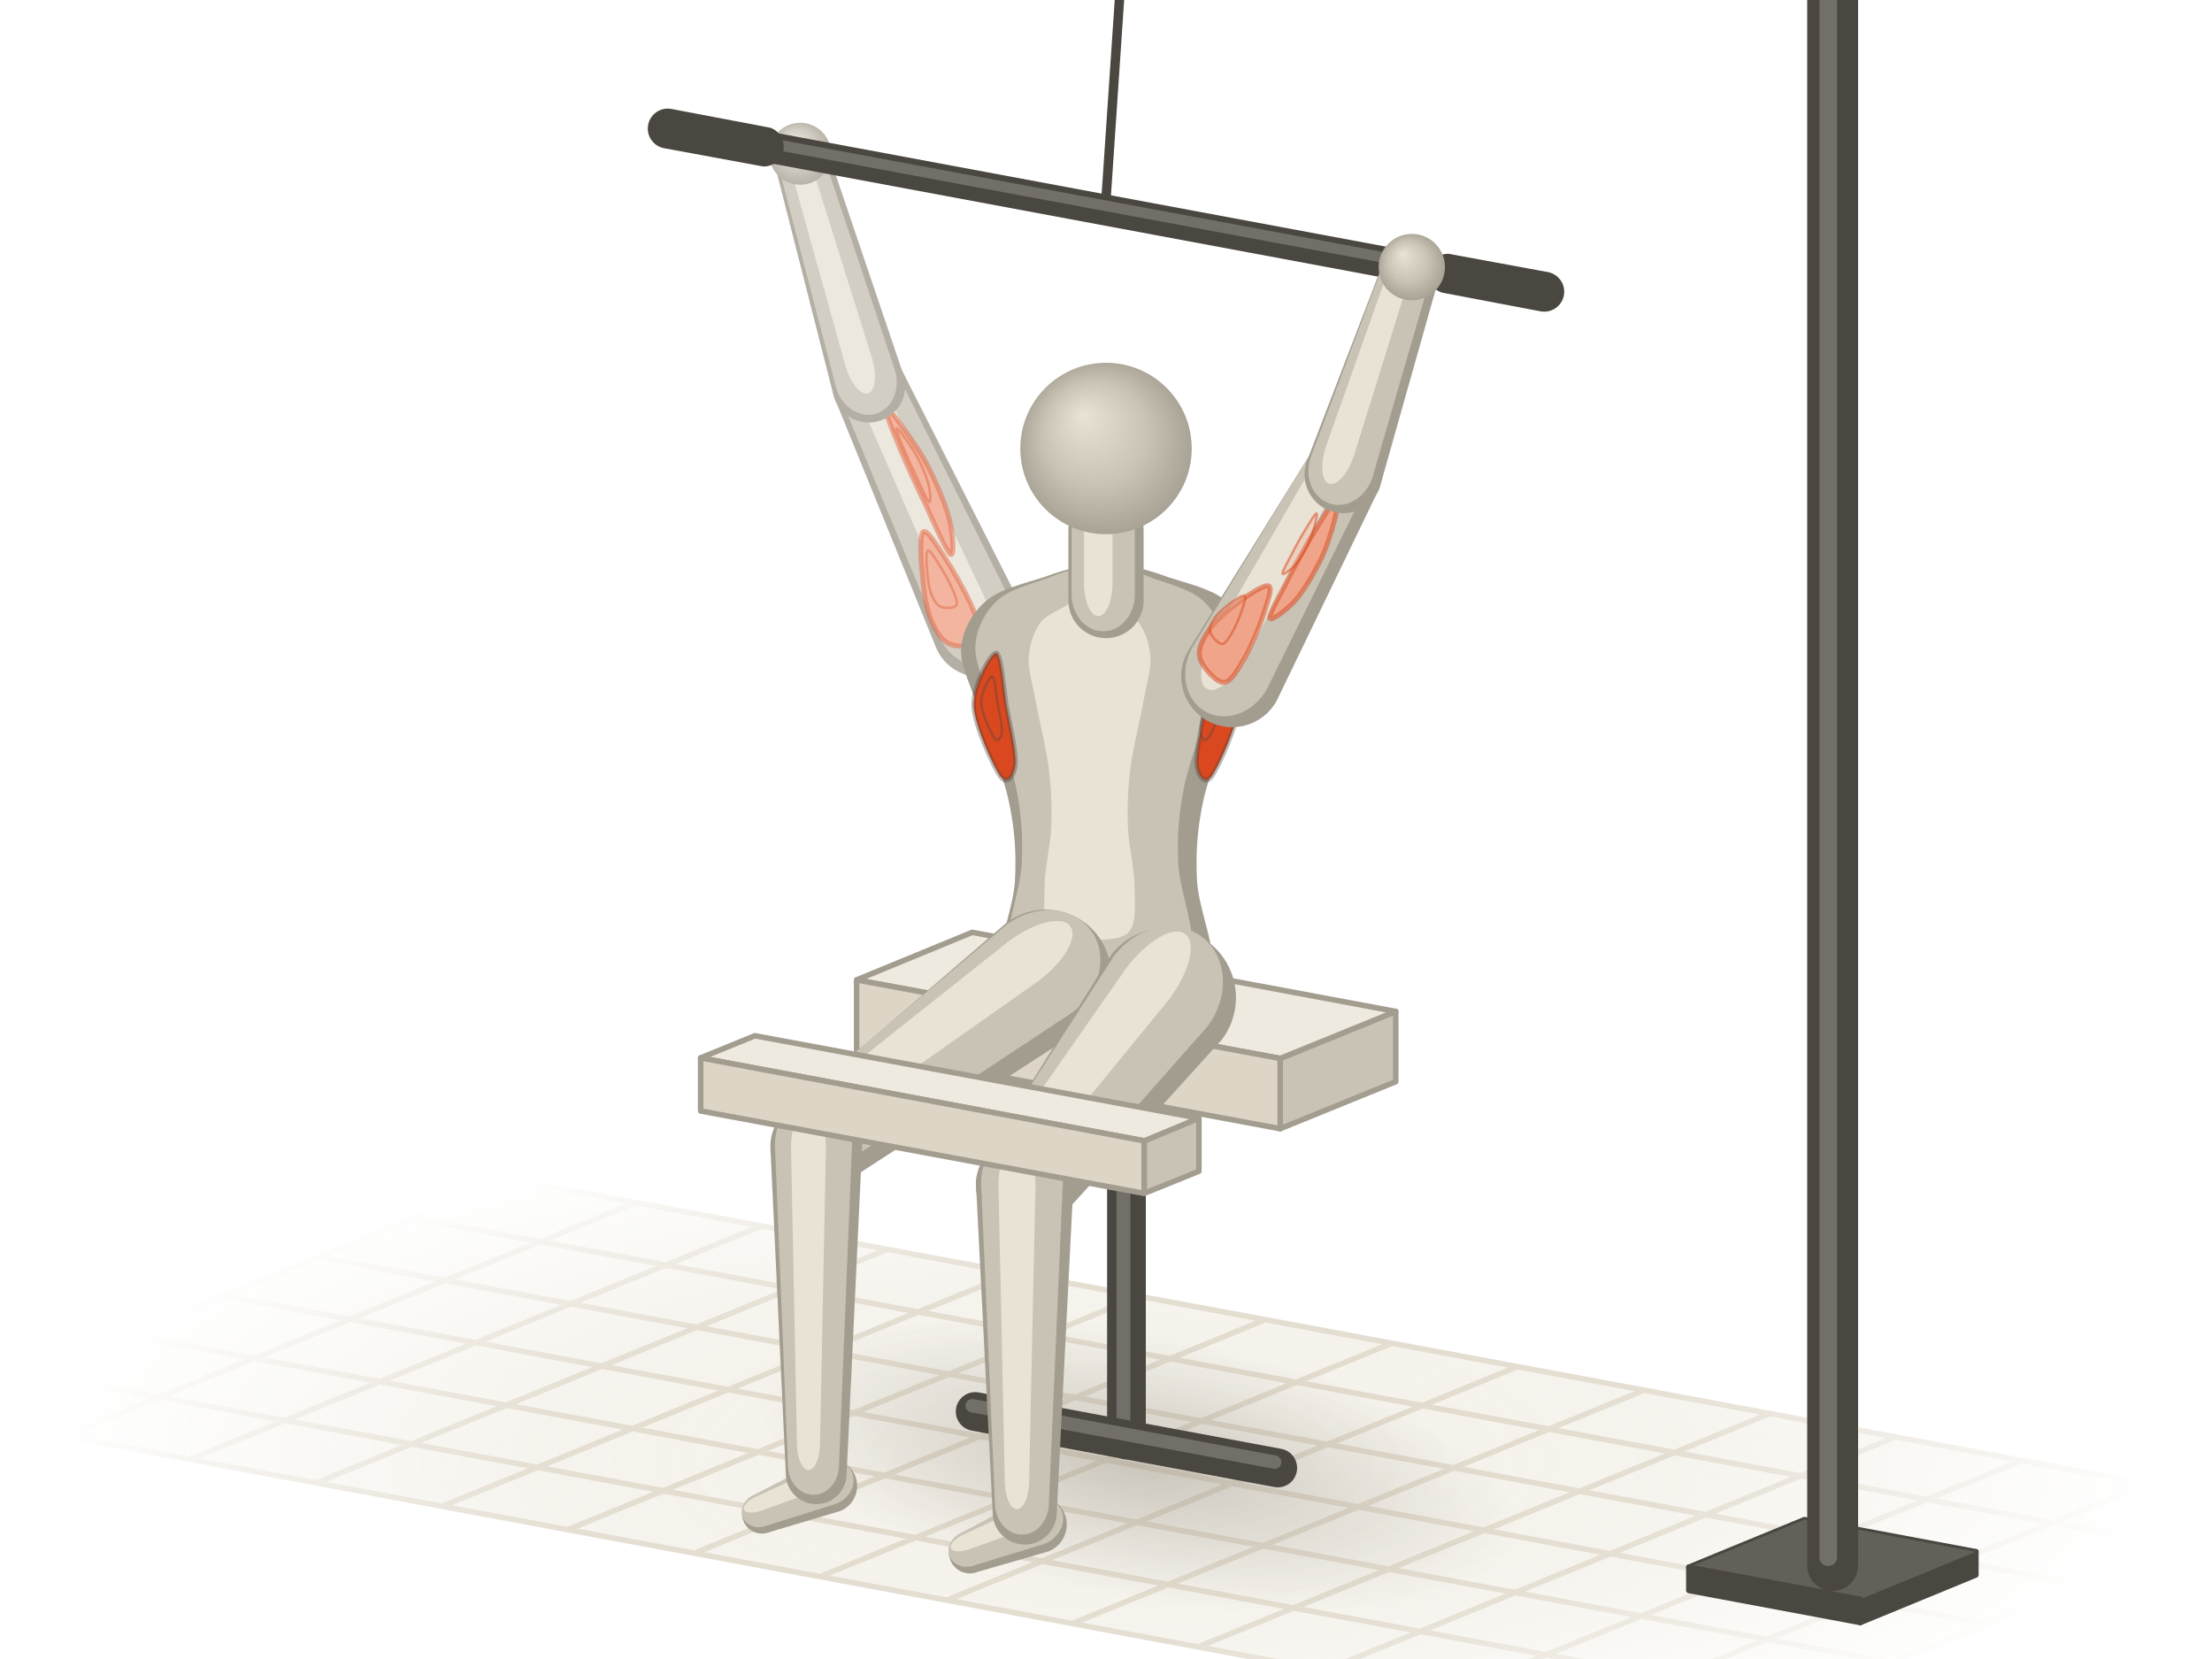
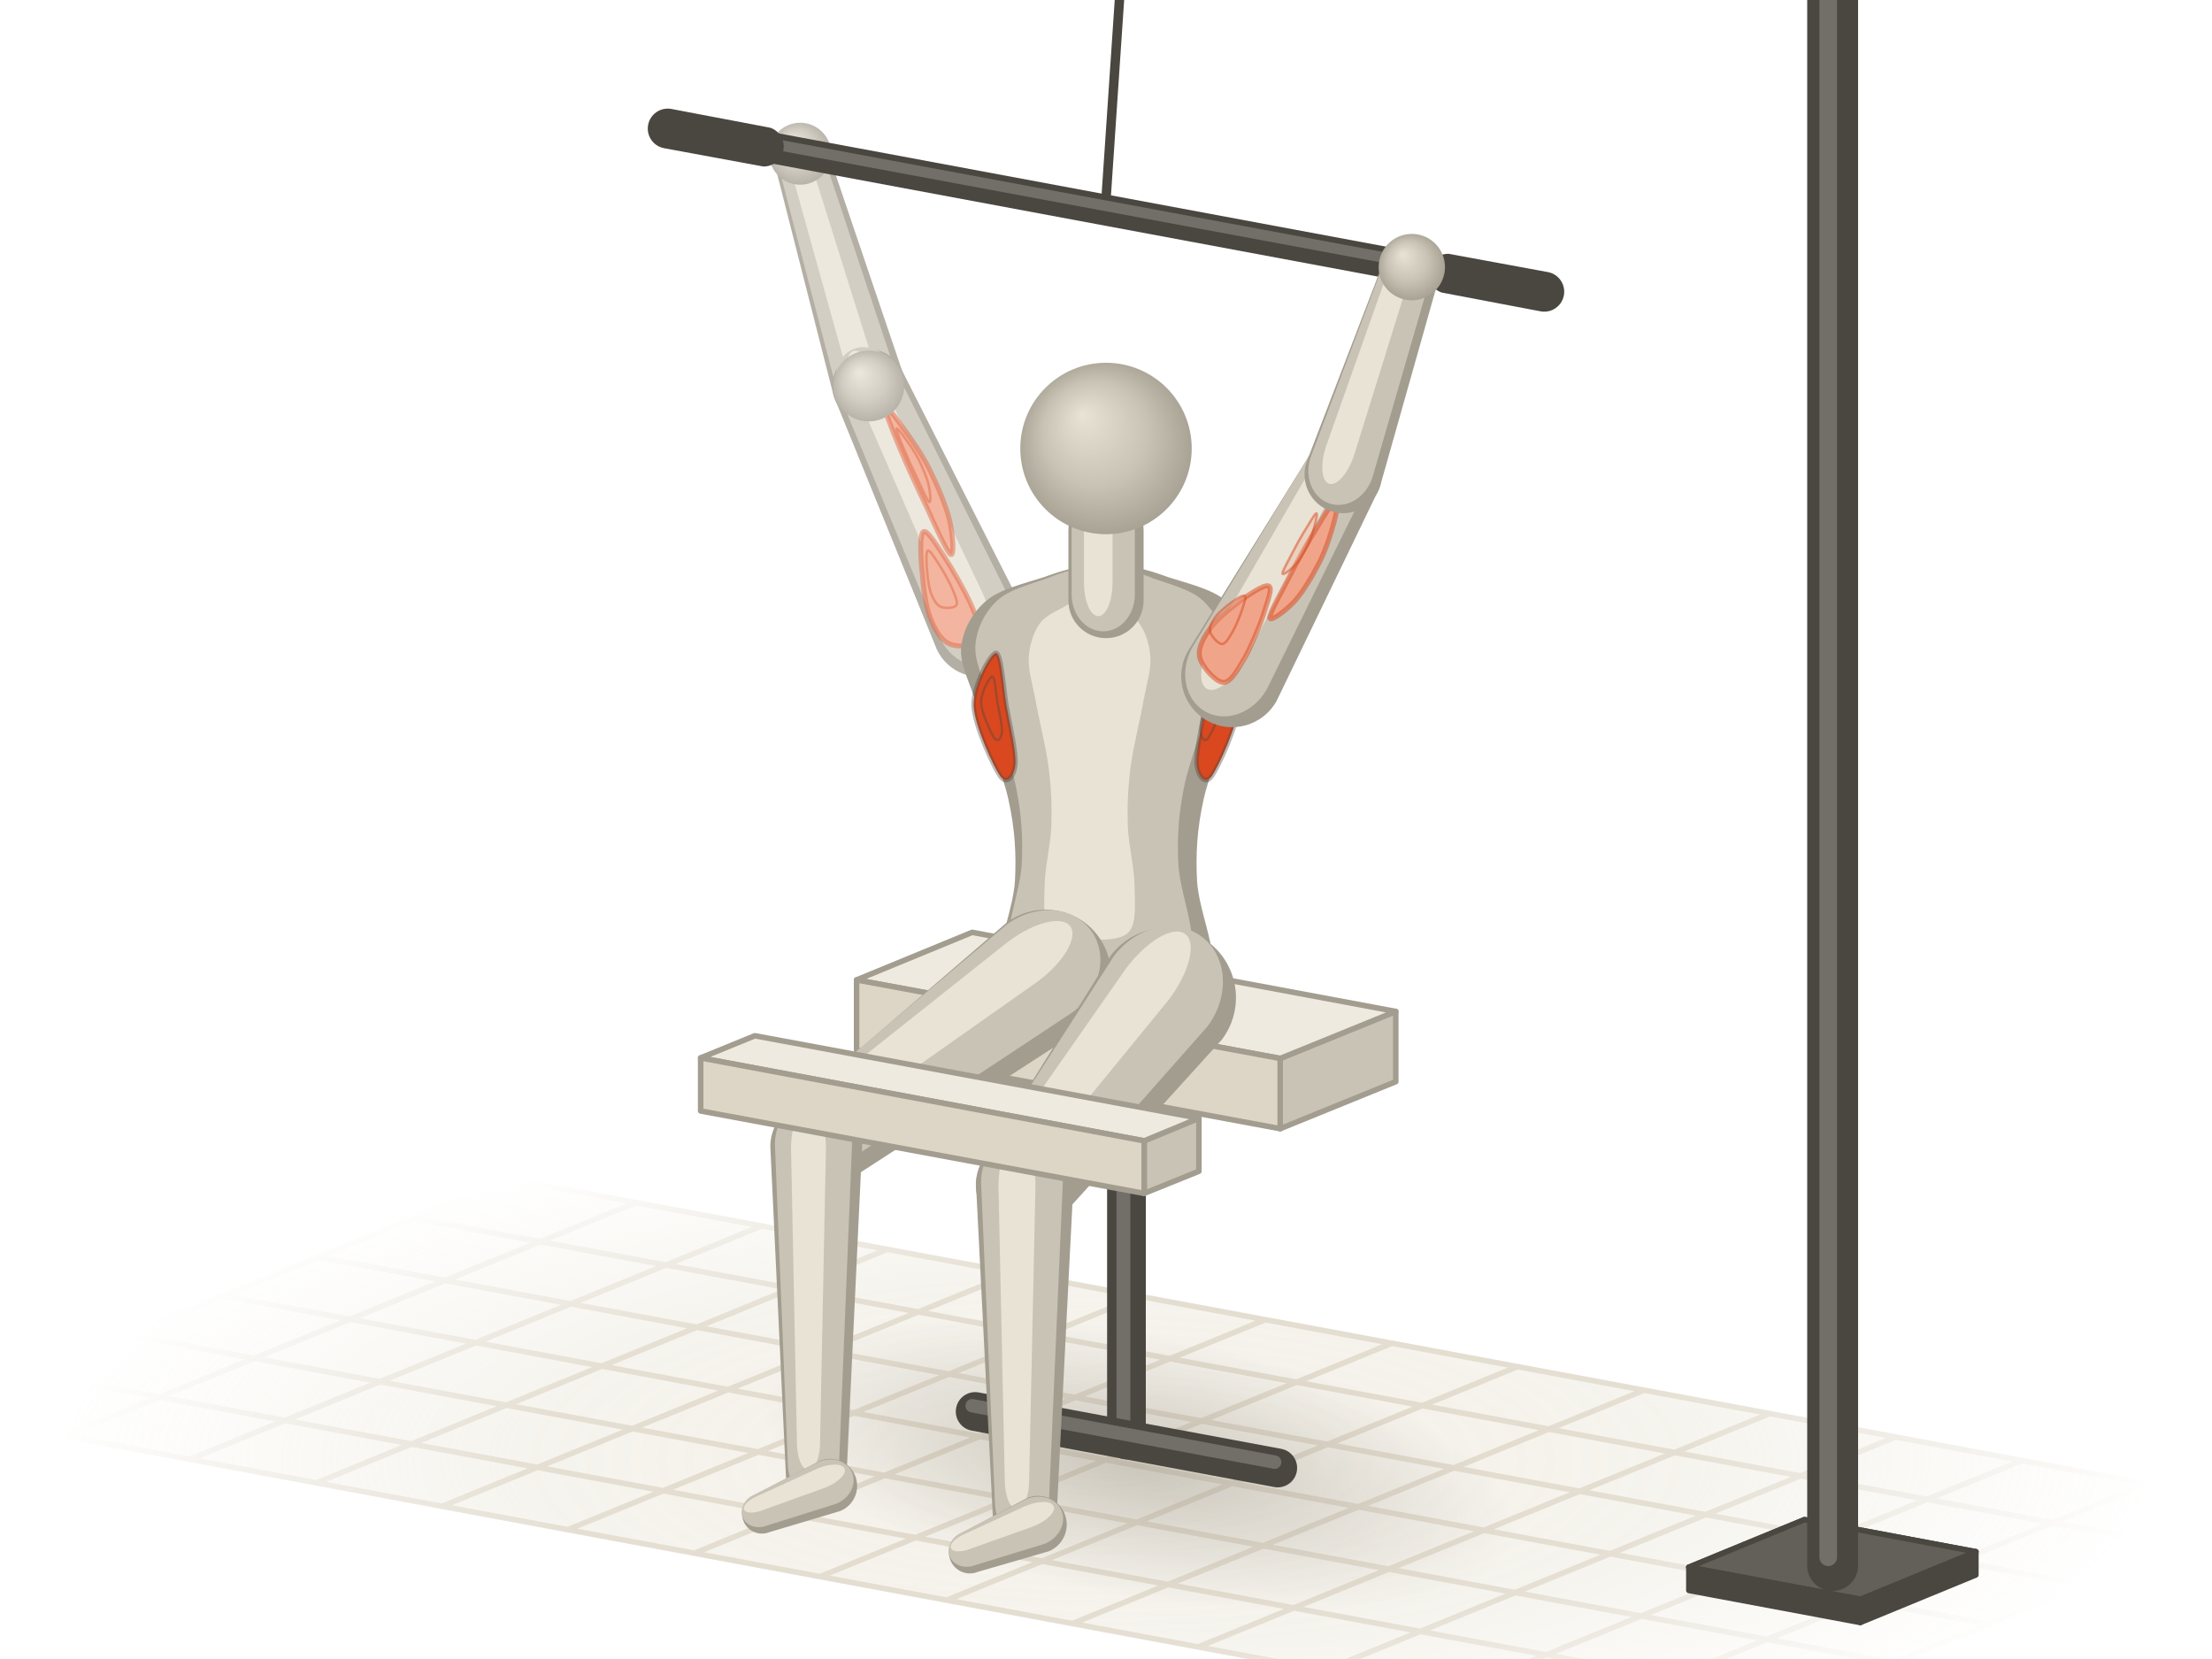
<svg xmlns="http://www.w3.org/2000/svg" viewBox="0 0 400 300">
  <defs>
    <radialGradient id="ap-sph" cx=".5" cy=".5" r=".55" fx=".36" fy=".3">
      <stop offset="0" stop-color="#e9e3d6" />
      <stop offset=".55" stop-color="#c9c3b6" />
      <stop offset="1" stop-color="#a39d90" />
    </radialGradient>
    <path id="aps0" d="M-9.5 0C-9.5 6.3 -9.7 15.4 -7.4 19C-5.1 22.6 -0.2 21.6 4.2 21.5C8.6 21.4 14.1 18.7 19 18.3C24 18 28.5 18.3 33.8 19.6C39.1 20.9 46.2 24.4 50.8 25.9C55.3 27.5 58.2 29.4 61.3 29.1C64.5 28.8 67.7 26.8 69.8 24C71.9 21.3 73 16 74 12.6C75.1 9.3 75.8 6.5 76.1 3.8C76.5 1.1 76.5 -1.1 76.1 -3.8C75.8 -6.5 75.1 -9.3 74 -12.6C73 -16 71.9 -21.3 69.8 -24C67.7 -26.8 64.5 -28.8 61.3 -29.1C58.2 -29.4 55.3 -27.5 50.8 -25.9C46.2 -24.4 39.1 -20.9 33.8 -19.6C28.5 -18.3 24 -18 19 -18.3C14.1 -18.7 8.6 -21.4 4.2 -21.5C-0.2 -21.6 -5.1 -22.6 -7.4 -19C-9.7 -15.4 -9.5 -6.3 -9.5 0Z" />
    <path id="aps3" d="M0 8.6L48.4 6.6A6.6 6.6 0 0 0 48.4 -6.6L0 -8.6A8.6 8.6 0 0 0 0 8.6Z" />
    <path id="aps6" d="M0 6.6L43.9 4.9A4.9 4.9 0 0 0 43.9 -4.9L0 -6.6A6.6 6.6 0 0 0 0 6.6Z" />
    <path id="aps7" d="M0 11.8L51.7 8.3A8.3 8.3 0 0 0 51.7 -8.3L0 -11.8A11.8 11.8 0 0 0 0 11.8Z" />
    <path id="aps8" d="M0 8.3L59.2 5.5A5.5 5.5 0 0 0 59.2 -5.5L0 -8.3A8.3 8.3 0 0 0 0 8.3Z" />
    <path id="aps9" d="M0 4.9L13.3 3.6A3.6 3.6 0 0 0 13.3 -3.6L0 -4.9A4.9 4.9 0 0 0 0 4.9Z" />
    <path id="aps10" d="M0 9.2L41.7 7A7 7 0 0 0 41.7 -7L0 -9.2A9.2 9.2 0 0 0 0 9.2Z" />
    <path id="aps13" d="M0 7L39.4 5.2A5.2 5.2 0 0 0 39.4 -5.2L0 -7A7 7 0 0 0 0 7Z" />
    <path id="aps14" d="M0 12.6L42.5 8.8A8.8 8.8 0 0 0 42.5 -8.8L0 -12.6A12.6 12.6 0 0 0 0 12.6Z" />
    <path id="aps15" d="M0 8.8L59.2 5.8A5.8 5.8 0 0 0 59.2 -5.8L0 -8.8A8.8 8.8 0 0 0 0 8.8Z" />
    <path id="aps16" d="M0 5.2L13.3 3.8A3.8 3.8 0 0 0 13.3 -3.8L0 -5.2A5.2 5.2 0 0 0 0 5.2Z" />
    <path id="aps17" d="M0 6.8L12.7 6.8A6.8 6.8 0 0 0 12.7 -6.8L0 -6.8A6.8 6.8 0 0 0 0 6.8Z" />
    <radialGradient id="ap-fade" gradientUnits="userSpaceOnUse" cx="200" cy="264" r="190" gradientTransform="translate(200 264) scale(1 .32) translate(-200 -264)">
      <stop offset="0" stop-color="#fff" />
      <stop offset=".55" stop-color="#fff" stop-opacity=".75" />
      <stop offset="1" stop-color="#fff" stop-opacity="0" />
    </radialGradient>
    <mask id="ap-gm" maskUnits="userSpaceOnUse" x="0" y="0" width="400" height="300">
      <rect width="400" height="300" fill="url(#ap-fade)" />
    </mask>
    <radialGradient id="ap-shd">
      <stop offset="0" stop-color="#a39d90" stop-opacity=".5" />
      <stop offset=".55" stop-color="#a39d90" stop-opacity=".22" />
      <stop offset="1" stop-color="#a39d90" stop-opacity="0" />
    </radialGradient>
  </defs>
  <g mask="url(#ap-gm)">
    <path d="M92.1 213.2L411.3 272.6L307.9 314.8L-11.3 255.4Z" fill="#efeadf" fill-opacity=".7" />
    <path d="M92.1 213.2L-11.3 255.4M114.9 217.5L11.5 259.7M137.7 221.7L34.3 263.9M160.5 225.9L57.1 268.2M183.3 230.2L79.9 272.4M206.1 234.4L102.7 276.6M228.9 238.6L125.5 280.9M251.7 242.9L148.3 285.1M274.5 247.1L171.1 289.4M297.3 251.4L193.9 293.6M320.1 255.6L216.7 297.8M342.9 259.8L239.5 302.1M365.7 264.1L262.3 306.3M388.5 268.3L285.1 310.5M411.3 272.6L307.9 314.8M92.1 213.2L411.3 272.6M74.9 220.3L394 279.6M57.6 227.3L376.8 286.6M40.4 234.3L359.6 293.7M23.2 241.4L342.4 300.7M6 248.4L325.1 307.7M-11.3 255.4L307.9 314.8" fill="none" stroke="#ddd5c5" stroke-width="1" />
  </g>
  <g transform="rotate(10.5)">
    <ellipse fill="url(#ap-shd)" cx="250.5" cy="223" rx="69.3" ry="23.9" />
  </g>
  <path d="M203.1 -23.8L330.7 -0.1A3.5 3.5 0 0 0 332 -6.9L204.3 -30.7A3.5 3.5 0 0 0 203.1 -23.8Z" fill="#4a4640" />
  <path d="M202.9 -27.1L330.6 -3.4A1.2 1.2 0 0 0 331 -5.8L203.4 -29.5A1.2 1.2 0 0 0 202.9 -27.1Z" fill="#fffdf8" fill-opacity=".22" />
  <ellipse cx="204.9" cy="-19.3" rx="9.2" ry="7.4" transform="rotate(67.8 204.9 -19.3)" fill="#4a4640" />
  <path d="M208.4 -10.7L206 -9.7L199 -26.8L201.4 -27.8Z" fill="#4a4640" />
  <ellipse cx="202.5" cy="-18.3" rx="9.2" ry="7.4" transform="rotate(67.8 202.5 -18.3)" fill="#4a4640" stroke="#fffdf8" stroke-opacity=".14" stroke-width=".7" />
  <ellipse cx="202.5" cy="-18.3" rx="5.5" ry="4.4" transform="rotate(67.8 202.5 -18.3)" fill="none" stroke="#fffdf8" stroke-opacity=".22" stroke-width=".8" />
  <ellipse cx="201.6" cy="-19.9" rx="2.6" ry="2.1" transform="rotate(67.8 201.6 -19.9)" fill="#fffdf8" fill-opacity=".16" />
-   <path d="M252.4 182.9L252.4 195.6L231.5 204.1L231.5 191.4Z" fill="#c9c3b6" stroke="#a39d90" stroke-width="1" stroke-linejoin="round" />
-   <path d="M175.8 168.6L154.9 177.2L231.5 191.4L252.4 182.9Z" fill="#efeadf" stroke="#a39d90" stroke-width="1" stroke-linejoin="round" />
-   <path d="M154.9 177.2L231.5 191.4L231.5 204.1L154.9 189.9Z" fill="#ddd5c5" stroke="#a39d90" stroke-width="1" stroke-linejoin="round" />
+   <g stroke="#a39d90" stroke-width="1" stroke-linejoin="round">
+     <path d="M252.4 182.9L252.4 195.6L231.5 204.1L231.5 191.4Z" fill="#c9c3b6" />
+     <path d="M175.8 168.6L154.9 177.2L231.5 191.4L252.4 182.9Z" fill="#efeadf" />
+     <path d="M154.9 177.2L231.5 191.4L231.5 204.1L154.9 189.9Z" fill="#ddd5c5" />
+   </g>
  <path d="M200.2 192.7L200.2 260.4A3.5 3.5 0 0 0 207.2 260.4L207.2 192.7A3.5 3.5 0 0 0 200.2 192.7Z" fill="#4a4640" />
  <path d="M201.9 191.6L201.9 259.3A1.2 1.2 0 0 0 204.4 259.3L204.4 191.6A1.2 1.2 0 0 0 201.9 191.6Z" fill="#fffdf8" fill-opacity=".22" />
  <path d="M175.7 258.7L230.4 268.9A3.5 3.5 0 0 0 231.7 262L177 251.8A3.5 3.5 0 0 0 175.7 258.7Z" fill="#4a4640" />
  <path d="M175.6 255.4L230.3 265.6A1.2 1.2 0 0 0 230.7 263.2L176 253A1.2 1.2 0 0 0 175.6 255.4Z" fill="#fffdf8" fill-opacity=".22" />
  <g opacity=".82">
+     <g transform="translate(157.1 69.8) rotate(-106.5)">
+       <use href="#aps6" fill="#a39d90" />
+       <use href="#aps6" fill="#c9c3b6" transform="matrix(0.98 0 0 0.84 1.3 -0.2)" />
+       <use href="#aps6" fill="#e9e3d6" transform="matrix(0.9 0 0 0.38 4.7 -0.5)" />
+     </g>
+     <g transform="translate(144.7 27.8)">
+       <circle r="5.6" fill="url(#ap-sph)" />
+     </g>
    <g transform="translate(177.2 113.8) rotate(-114.5)">
      <use href="#aps3" fill="#a39d90" />
      <use href="#aps3" fill="#c9c3b6" transform="matrix(0.98 0 0 0.84 1.7 0)" />
      <use href="#aps3" fill="#e9e3d6" transform="matrix(0.9 0 0 0.38 5.8 -0.1)" />
      <path id="apm4" d="M14.5 0.8C13.9 1.3 17.7 2.7 20.3 3.2C22.9 3.7 26.9 3.8 30 3.7C33.1 3.6 36.4 3 38.7 2.5C41 2.1 44 1.4 43.5 1C43.1 0.7 39 0.5 35.8 0.4C32.6 0.3 27.7 0.3 24.2 0.4C20.6 0.4 15.2 0.3 14.5 0.8Z" fill="#f0a58a" stroke="#d9481f" stroke-opacity=".5" stroke-width=".9" stroke-linejoin="round" />
      <use href="#apm4" fill="#fffdf8" fill-opacity=".3" stroke="none" transform="matrix(0.5 0 0 0.5 17.5 0.8)" />
      <path id="apm5" d="M-1.9 -0.7C-2.7 -1.8 -1.3 -5.2 0 -6.2C1.3 -7.3 3.5 -7.4 5.8 -7.3C8.1 -7.1 11.1 -6.2 13.5 -5.3C16 -4.5 20.2 -2.8 20.3 -2C20.5 -1.2 17.1 -0.8 14.5 -0.4C11.9 0 7.6 0.4 4.8 0.4C2.1 0.3 -1.1 0.4 -1.9 -0.7Z" fill="#f0a58a" stroke="#d9481f" stroke-opacity=".5" stroke-width=".9" stroke-linejoin="round" />
      <use href="#apm5" fill="#fffdf8" fill-opacity=".3" stroke="none" transform="matrix(0.5 0 0 0.5 6.7 -1.7)" />
    </g>
    <g transform="translate(157.1 69.8)">
      <circle r="6.4" fill="url(#ap-sph)" />
    </g>
-     <g transform="translate(157.1 69.8) rotate(-106.5)">
-       <use href="#aps6" fill="#a39d90" />
-       <use href="#aps6" fill="#c9c3b6" transform="matrix(0.98 0 0 0.84 1.3 -0.2)" />
-       <use href="#aps6" fill="#e9e3d6" transform="matrix(0.9 0 0 0.38 4.7 -0.5)" />
-     </g>
-     <g transform="translate(144.7 27.8)">
-       <circle r="5.6" fill="url(#ap-sph)" />
-     </g>
  </g>
  <g transform="translate(200 178.4) rotate(-90) scale(1 0.9)">
    <use href="#aps0" fill="#a39d90" />
    <use href="#aps0" fill="#c9c3b6" transform="matrix(0.94 0 0 0.86 4.2 -1.2)" />
    <use href="#aps0" fill="#e9e3d6" transform="matrix(0.72 0 0 0.42 15.3 -3.3)" />
    <path id="apm1" d="M60.3 22.1C60.3 23.2 54.5 26.7 50.8 26.6C47.1 26.4 39.8 22.6 38.1 21.3C36.3 19.9 38.1 18.4 40.2 18.2C42.3 18 47.4 19.3 50.8 20C54.1 20.6 60.3 21 60.3 22.1Z" fill="#d9481f" stroke="#4a4640" stroke-opacity=".38" stroke-width=".9" stroke-linejoin="round" />
    <use href="#apm1" fill="#fffdf8" fill-opacity=".3" stroke="none" transform="matrix(0.5 0 0 0.5 25.9 9.9)" />
    <path id="apm2" d="M60.3 -22.1C60.3 -23.2 54.5 -26.7 50.8 -26.6C47.1 -26.4 39.8 -22.6 38.1 -21.3C36.3 -19.9 38.1 -18.4 40.2 -18.2C42.3 -18 47.4 -19.3 50.8 -20C54.1 -20.6 60.3 -21 60.3 -22.1Z" fill="#d9481f" stroke="#4a4640" stroke-opacity=".38" stroke-width=".9" stroke-linejoin="round" />
    <use href="#apm2" fill="#fffdf8" fill-opacity=".3" stroke="none" transform="matrix(0.5 0 0 0.5 25.9 -11.8)" />
  </g>
-   <g transform="translate(189.1 176.3) rotate(143.2)">
-     <use href="#aps7" fill="#a39d90" />
-     <use href="#aps7" fill="#c9c3b6" transform="matrix(0.98 0 0 0.84 0.2 1.6)" />
-     <use href="#aps7" fill="#e9e3d6" transform="matrix(0.9 0 0 0.38 1.8 4.4)" />
-   </g>
-   <g transform="translate(147.6 207.3)">
-     <circle r="7.9" fill="url(#ap-sph)" />
-   </g>
-   <g transform="translate(150.1 268.7) rotate(157.8)">
-     <use href="#aps9" fill="#a39d90" />
-     <use href="#aps9" fill="#c9c3b6" transform="matrix(0.98 0 0 0.84 0.2 0.7)" />
-     <use href="#aps9" fill="#e9e3d6" transform="matrix(0.9 0 0 0.38 0.8 1.9)" />
-   </g>
-   <g transform="translate(147.6 207.3) rotate(90)">
-     <use href="#aps8" fill="#a39d90" />
-     <use href="#aps8" fill="#c9c3b6" transform="matrix(0.98 0 0 0.84 -0.4 0.5)" />
-     <use href="#aps8" fill="#e9e3d6" transform="matrix(0.9 0 0 0.38 0.3 1.4)" />
-   </g>
  <g transform="translate(200 108.6) rotate(-90)">
    <use href="#aps17" fill="#a39d90" />
    <use href="#aps17" fill="#c9c3b6" transform="matrix(0.98 0 0 0.84 1.1 -0.5)" />
    <use href="#aps17" fill="#e9e3d6" transform="matrix(0.9 0 0 0.38 3.3 -1.4)" />
  </g>
  <g transform="translate(200 81.1)">
    <circle r="15.5" fill="url(#ap-sph)" />
  </g>
-   <g transform="translate(210.9 180.4) rotate(127.1)">
-     <use href="#aps14" fill="#a39d90" />
-     <use href="#aps14" fill="#c9c3b6" transform="matrix(0.98 0 0 0.84 -0.3 1.5)" />
-     <use href="#aps14" fill="#e9e3d6" transform="matrix(0.9 0 0 0.38 0.1 4.2)" />
+   <line x1="203.7" y1="-18.8" stroke="#4a4640" stroke-width="1.7" x2="200" y2="36" />
+   <g transform="translate(200 38)">
+     <path d="M-75.3 -11.2L74.3 16.7A2.8 2.8 0 0 0 75.3 11.2L-74.3 -16.7A2.8 2.8 0 0 0 -75.3 -11.2Z" fill="#4a4640" />
+     <path d="M-75.4 -13.8L74.2 14A1 1 0 0 0 74.5 12.1L-75 -15.7A1 1 0 0 0 -75.4 -13.8Z" fill="#fffdf8" fill-opacity=".22" />
+     <path d="M-60.7 -14.9L-78.6 -18.3A3.6 3.6 0 0 0 -79.9 -11.2L-62 -7.9A3.6 3.6 0 0 0 -60.7 -14.9Z" fill="#4a4640" />
+     <path d="M60.7 14.9L78.6 18.3A3.6 3.6 0 0 0 79.9 11.2L62 7.9A3.6 3.6 0 0 0 60.7 14.9Z" fill="#4a4640" />
  </g>
-   <g transform="translate(185.3 214.3)">
-     <circle r="8.4" fill="url(#ap-sph)" />
+   <g transform="translate(189.1 176.3) rotate(143.2)">
+     <use href="#aps7" fill="#a39d90" />
+     <use href="#aps7" fill="#c9c3b6" transform="matrix(0.98 0 0 0.84 0.2 1.6)" />
+     <use href="#aps7" fill="#e9e3d6" transform="matrix(0.9 0 0 0.38 1.8 4.4)" />
  </g>
-   <g transform="translate(187.7 275.7) rotate(157.8)">
-     <use href="#aps16" fill="#a39d90" />
-     <use href="#aps16" fill="#c9c3b6" transform="matrix(0.98 0 0 0.84 0.2 0.7)" />
-     <use href="#aps16" fill="#e9e3d6" transform="matrix(0.9 0 0 0.38 0.8 2)" />
+   <g transform="translate(147.6 207.3)">
+     <circle r="7.9" fill="url(#ap-sph)" />
  </g>
  <g transform="translate(222.8 122.3) rotate(-61.2)">
    <use href="#aps10" fill="#a39d90" />
    <use href="#aps10" fill="#c9c3b6" transform="matrix(0.98 0 0 0.84 1.1 -1.1)" />
    <use href="#aps10" fill="#e9e3d6" transform="matrix(0.9 0 0 0.38 4.1 -2.9)" />
    <path id="apm11" d="M12.5 0.9C12 1.4 15.3 2.9 17.5 3.4C19.7 3.9 23.2 4 25.9 3.9C28.5 3.8 31.4 3.2 33.4 2.7C35.3 2.2 38 1.5 37.5 1.1C37.1 0.7 33.6 0.6 30.9 0.5C28.1 0.3 23.9 0.3 20.9 0.4C17.8 0.5 13.1 0.4 12.5 0.9Z" fill="#f0a58a" stroke="#d9481f" stroke-opacity=".5" stroke-width=".9" stroke-linejoin="round" />
    <use href="#apm11" fill="#fffdf8" fill-opacity=".3" stroke="none" transform="matrix(0.5 0 0 0.5 14.4 -1.4)" />
    <path id="apm12" d="M-1.7 -0.8C-2.4 -2 -1.1 -5.5 0 -6.6C1.1 -7.8 3.1 -7.9 5 -7.7C7 -7.6 9.6 -6.6 11.7 -5.7C13.8 -4.8 17.4 -3 17.5 -2.1C17.7 -1.2 14.7 -0.9 12.5 -0.4C10.3 0 6.5 0.4 4.2 0.4C1.8 0.3 -1 0.4 -1.7 -0.8Z" fill="#f0a58a" stroke="#d9481f" stroke-opacity=".5" stroke-width=".9" stroke-linejoin="round" />
    <use href="#apm12" fill="#fffdf8" fill-opacity=".3" stroke="none" transform="matrix(0.5 0 0 0.5 5.1 -4)" />
  </g>
  <g transform="translate(242.9 85.8)">
    <circle r="6.8" fill="url(#ap-sph)" />
  </g>
-   <line x1="203.7" y1="-18.8" stroke="#4a4640" stroke-width="1.7" x2="200" y2="36" />
-   <g transform="translate(200 38)">
-     <path d="M-75.3 -11.2L74.3 16.7A2.8 2.8 0 0 0 75.3 11.2L-74.3 -16.7A2.8 2.8 0 0 0 -75.3 -11.2Z" fill="#4a4640" />
-     <path d="M-75.4 -13.8L74.2 14A1 1 0 0 0 74.5 12.1L-75 -15.7A1 1 0 0 0 -75.4 -13.8Z" fill="#fffdf8" fill-opacity=".22" />
-     <path d="M-60.7 -14.9L-78.6 -18.3A3.6 3.6 0 0 0 -79.9 -11.2L-62 -7.9A3.6 3.6 0 0 0 -60.7 -14.9Z" fill="#4a4640" />
-     <path d="M60.7 14.9L78.6 18.3A3.6 3.6 0 0 0 79.9 11.2L62 7.9A3.6 3.6 0 0 0 60.7 14.9Z" fill="#4a4640" />
+   <g transform="translate(210.9 180.4) rotate(127.1)">
+     <use href="#aps14" fill="#a39d90" />
+     <use href="#aps14" fill="#c9c3b6" transform="matrix(0.98 0 0 0.84 -0.3 1.5)" />
+     <use href="#aps14" fill="#e9e3d6" transform="matrix(0.9 0 0 0.38 0.1 4.2)" />
  </g>
-   <g transform="translate(185.3 214.3) rotate(90)">
-     <use href="#aps15" fill="#a39d90" />
-     <use href="#aps15" fill="#c9c3b6" transform="matrix(0.98 0 0 0.84 -0.5 0.5)" />
-     <use href="#aps15" fill="#e9e3d6" transform="matrix(0.9 0 0 0.38 0.1 1.4)" />
+   <g transform="translate(185.3 214.3)">
+     <circle r="8.4" fill="url(#ap-sph)" />
+   </g>
+   <g transform="translate(147.6 207.3) rotate(90)">
+     <use href="#aps8" fill="#a39d90" />
+     <use href="#aps8" fill="#c9c3b6" transform="matrix(0.98 0 0 0.84 -0.4 0.5)" />
+     <use href="#aps8" fill="#e9e3d6" transform="matrix(0.9 0 0 0.38 0.3 1.4)" />
  </g>
  <g transform="translate(242.9 85.8) rotate(-71.6)">
    <use href="#aps13" fill="#a39d90" />
    <use href="#aps13" fill="#c9c3b6" transform="matrix(0.98 0 0 0.84 1.1 -0.7)" />
    <use href="#aps13" fill="#e9e3d6" transform="matrix(0.9 0 0 0.38 3.9 -1.9)" />
  </g>
  <g transform="translate(255.3 48.3)">
    <circle r="6" fill="url(#ap-sph)" />
  </g>
-   <path d="M357.3 280.6L357.3 284.8L336.4 293.4L336.4 289.2Z" fill="#4a4640" stroke="#4a4640" stroke-width="1" stroke-linejoin="round" />
-   <path d="M326.3 274.8L305.4 283.4L336.4 289.2L357.3 280.6Z" fill="#4a4640" stroke="#4a4640" stroke-width="1" stroke-linejoin="round" />
-   <path d="M326.3 274.8L305.4 283.4L336.4 289.2L357.3 280.6Z" fill="#fffdf8" fill-opacity=".14" />
-   <path d="M305.4 283.4L336.4 289.2L336.4 293.4L305.4 287.6Z" fill="#4a4640" stroke="#4a4640" stroke-width="1" stroke-linejoin="round" />
+   <g transform="translate(150.1 268.7) rotate(157.8)">
+     <use href="#aps9" fill="#a39d90" />
+     <use href="#aps9" fill="#c9c3b6" transform="matrix(0.98 0 0 0.84 0.2 0.7)" />
+     <use href="#aps9" fill="#e9e3d6" transform="matrix(0.9 0 0 0.38 0.8 1.9)" />
+   </g>
+   <g transform="translate(185.3 214.3) rotate(90)">
+     <use href="#aps15" fill="#a39d90" />
+     <use href="#aps15" fill="#c9c3b6" transform="matrix(0.98 0 0 0.84 -0.5 0.5)" />
+     <use href="#aps15" fill="#e9e3d6" transform="matrix(0.9 0 0 0.38 0.1 1.4)" />
+   </g>
+   <g transform="translate(187.7 275.7) rotate(157.8)">
+     <use href="#aps16" fill="#a39d90" />
+     <use href="#aps16" fill="#c9c3b6" transform="matrix(0.98 0 0 0.84 0.2 0.7)" />
+     <use href="#aps16" fill="#e9e3d6" transform="matrix(0.9 0 0 0.38 0.8 2)" />
+   </g>
+   <g fill="#4a4640" stroke="#4a4640" stroke-width="1" stroke-linejoin="round">
+     <path d="M357.3 280.6L357.3 284.8L336.4 293.4L336.4 289.2Z" />
+     <path d="M326.3 274.8L305.4 283.4L336.4 289.2L357.3 280.6Z" />
+     <path d="M326.3 274.8L305.4 283.4L336.4 289.2L357.3 280.6Z" fill="#fffdf8" fill-opacity=".14" />
+     <path d="M305.4 283.4L336.4 289.2L336.4 293.4L305.4 287.6Z" />
+   </g>
  <path d="M326.8 -7.7L326.8 283.1A4.6 4.6 0 0 0 336 283.1L336 -7.7A4.6 4.6 0 0 0 326.8 -7.7Z" fill="#4a4640" />
  <path d="M329 -9.2L329 281.6A1.6 1.6 0 0 0 332.2 281.6L332.2 -9.2A1.6 1.6 0 0 0 329 -9.2Z" fill="#fffdf8" fill-opacity=".22" />
-   <path d="M216.8 202.2L216.8 211.8L206.9 215.8L206.9 206.3Z" fill="#c9c3b6" stroke="#a39d90" stroke-width="1" stroke-linejoin="round" />
-   <path d="M136.5 187.3L126.7 191.3L206.9 206.3L216.8 202.2Z" fill="#efeadf" stroke="#a39d90" stroke-width="1" stroke-linejoin="round" />
-   <path d="M126.7 191.3L206.9 206.3L206.9 215.8L126.7 200.9Z" fill="#ddd5c5" stroke="#a39d90" stroke-width="1" stroke-linejoin="round" />
+   <g stroke="#a39d90" stroke-width="1" stroke-linejoin="round">
+     <path d="M216.8 202.2L216.8 211.8L206.9 215.8L206.9 206.3Z" fill="#c9c3b6" />
+     <path d="M136.5 187.3L126.7 191.3L206.9 206.3L216.8 202.2Z" fill="#efeadf" />
+     <path d="M126.7 191.3L206.9 206.3L206.9 215.8L126.7 200.9Z" fill="#ddd5c5" />
+   </g>
</svg>
